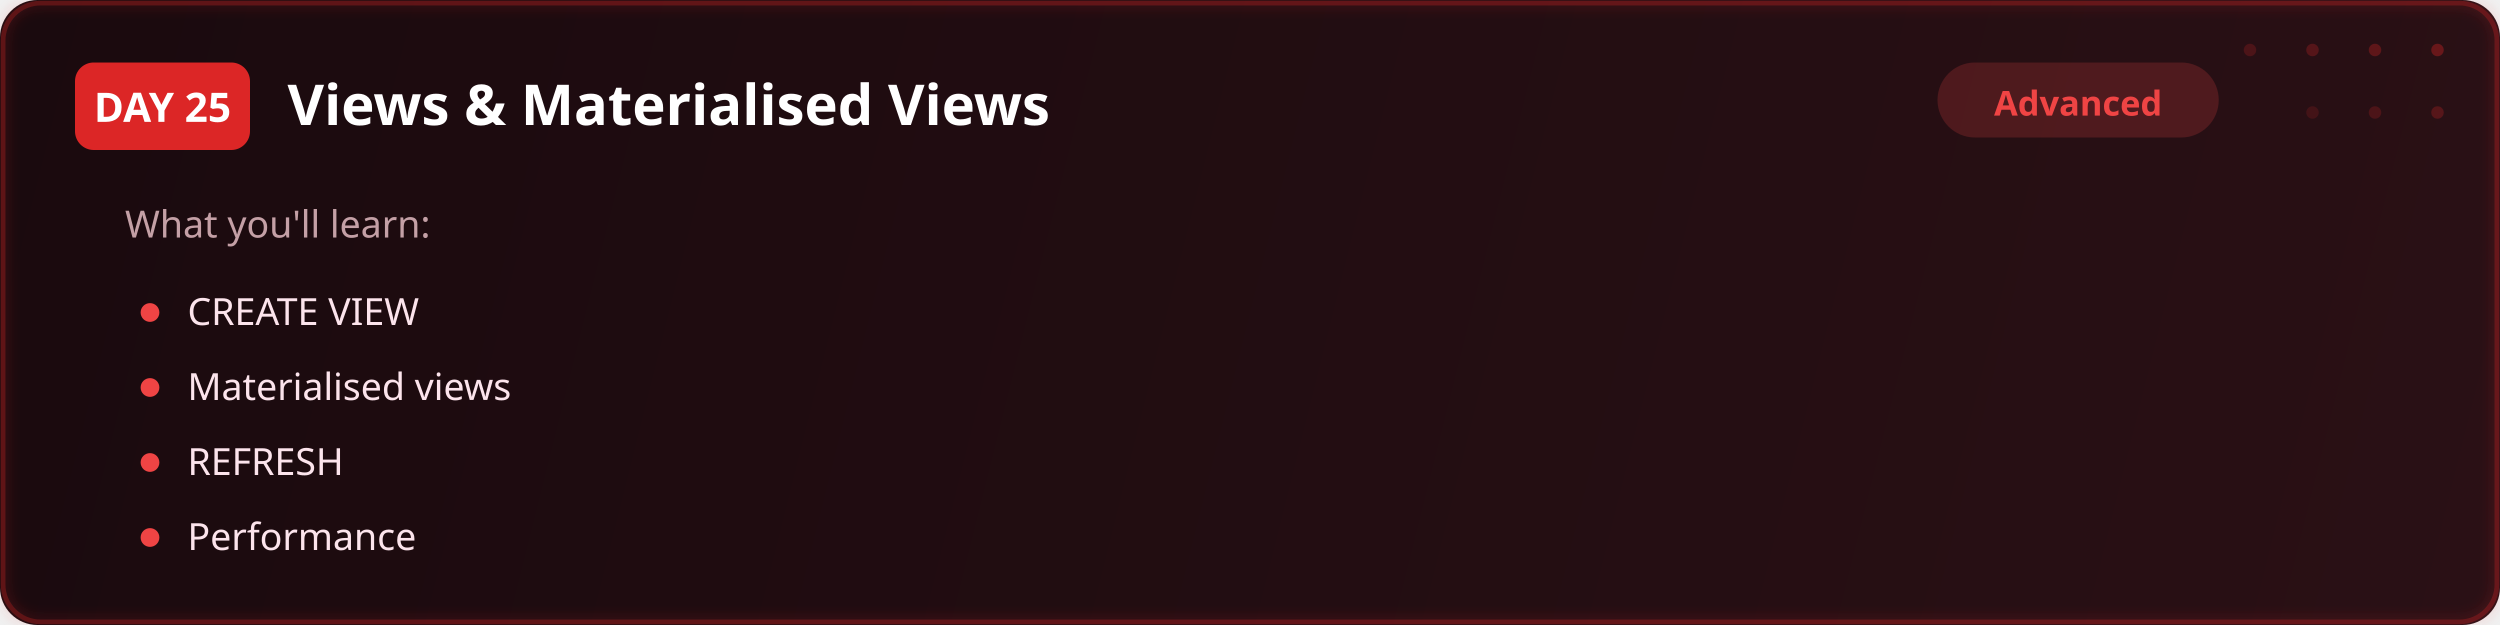
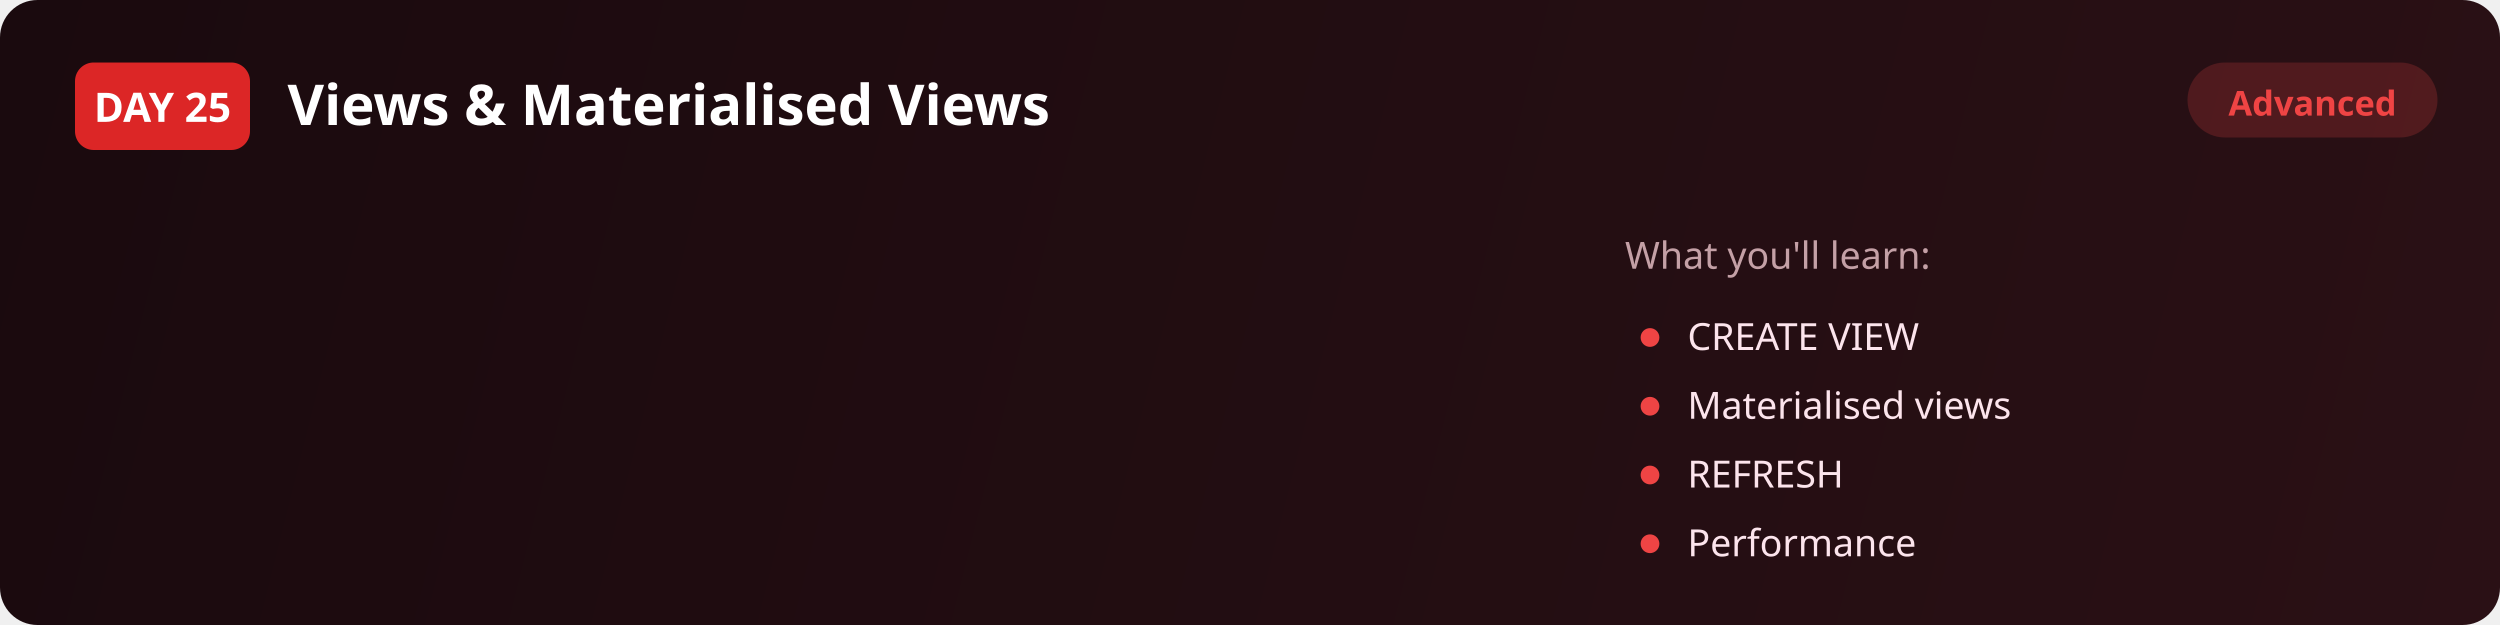
<svg xmlns="http://www.w3.org/2000/svg" viewBox="0 0 800 200" fill="none">
  <defs>
    <linearGradient id="bg" x1="0" y1="0" x2="800" y2="200" gradientUnits="userSpaceOnUse">
      <stop offset="0%" stop-color="#1a0a0e" />
      <stop offset="100%" stop-color="#2a1015" />
    </linearGradient>
-     <filter id="glow">
-       <feGaussianBlur stdDeviation="2" result="blur" />
-       <feMerge>
-         <feMergeNode in="blur" />
-         <feMergeNode in="SourceGraphic" />
-       </feMerge>
-     </filter>
  </defs>
  <rect width="800" height="200" rx="12" fill="url(#bg)" />
-   <rect x="1" y="1" width="798" height="198" rx="12" fill="none" stroke="#dc2626" stroke-width="1.5" opacity="0.35" filter="url(#glow)" />
-   <circle cx="720" cy="16" r="2" fill="#dc2626" opacity="0.2" />
-   <circle cx="740" cy="16" r="2" fill="#dc2626" opacity="0.25" />
-   <circle cx="760" cy="16" r="2" fill="#dc2626" opacity="0.3" />
-   <circle cx="780" cy="16" r="2" fill="#dc2626" opacity="0.35" />
-   <circle cx="740" cy="36" r="2" fill="#dc2626" opacity="0.15" />
-   <circle cx="760" cy="36" r="2" fill="#dc2626" opacity="0.2" />
-   <circle cx="780" cy="36" r="2" fill="#dc2626" opacity="0.25" />
  <rect x="24" y="20" width="56" height="28" rx="6" fill="#dc2626" />
  <text x="52" y="39" font-family="Segoe UI, system-ui, sans-serif" font-size="13" font-weight="700" fill="#ffffff" text-anchor="middle">DAY 25</text>
  <text x="92" y="40" font-family="Segoe UI, system-ui, sans-serif" font-size="18" font-weight="700" fill="#ffffff">Views &amp; Materialised Views</text>
-   <rect x="620" y="20" width="90" height="24" rx="12" fill="#ef4444" opacity="0.2" />
-   <text x="665" y="37" font-family="Segoe UI, system-ui, sans-serif" font-size="11" font-weight="600" fill="#ef4444" text-anchor="middle">Advanced</text>
-   <text x="40" y="76" font-family="Segoe UI, system-ui, sans-serif" font-size="12" fill="#c4a0a6">What you'll learn:</text>
-   <circle cx="48" cy="100" r="3" fill="#ef4444" />
-   <text x="60" y="104" font-family="Segoe UI, system-ui, sans-serif" font-size="12" fill="#fce4ec">CREATE VIEW</text>
-   <circle cx="48" cy="124" r="3" fill="#ef4444" />
-   <text x="60" y="128" font-family="Segoe UI, system-ui, sans-serif" font-size="12" fill="#fce4ec">Materialised views</text>
-   <circle cx="48" cy="148" r="3" fill="#ef4444" />
-   <text x="60" y="152" font-family="Segoe UI, system-ui, sans-serif" font-size="12" fill="#fce4ec">REFRESH</text>
-   <circle cx="48" cy="172" r="3" fill="#ef4444" />
-   <text x="60" y="176" font-family="Segoe UI, system-ui, sans-serif" font-size="12" fill="#fce4ec">Performance</text>
+   <text x="520" y="86" font-family="Segoe UI, system-ui, sans-serif" font-size="12" fill="#c4a0a6">What you'll learn:</text>
+   <circle cx="528" cy="108" r="3" fill="#ef4444" />
+   <text x="540" y="112" font-family="Segoe UI, system-ui, sans-serif" font-size="12" fill="#fce4ec">CREATE VIEW</text>
+   <circle cx="528" cy="130" r="3" fill="#ef4444" />
+   <text x="540" y="134" font-family="Segoe UI, system-ui, sans-serif" font-size="12" fill="#fce4ec">Materialised views</text>
+   <circle cx="528" cy="152" r="3" fill="#ef4444" />
+   <text x="540" y="156" font-family="Segoe UI, system-ui, sans-serif" font-size="12" fill="#fce4ec">REFRESH</text>
+   <circle cx="528" cy="174" r="3" fill="#ef4444" />
+   <text x="540" y="178" font-family="Segoe UI, system-ui, sans-serif" font-size="12" fill="#fce4ec">Performance</text>
+   <rect x="700" y="20" width="80" height="24" rx="12" fill="#ef4444" opacity="0.2" />
+   <text x="740" y="37" font-family="Segoe UI, system-ui, sans-serif" font-size="11" font-weight="600" fill="#ef4444" text-anchor="middle">Advanced</text>
</svg>
